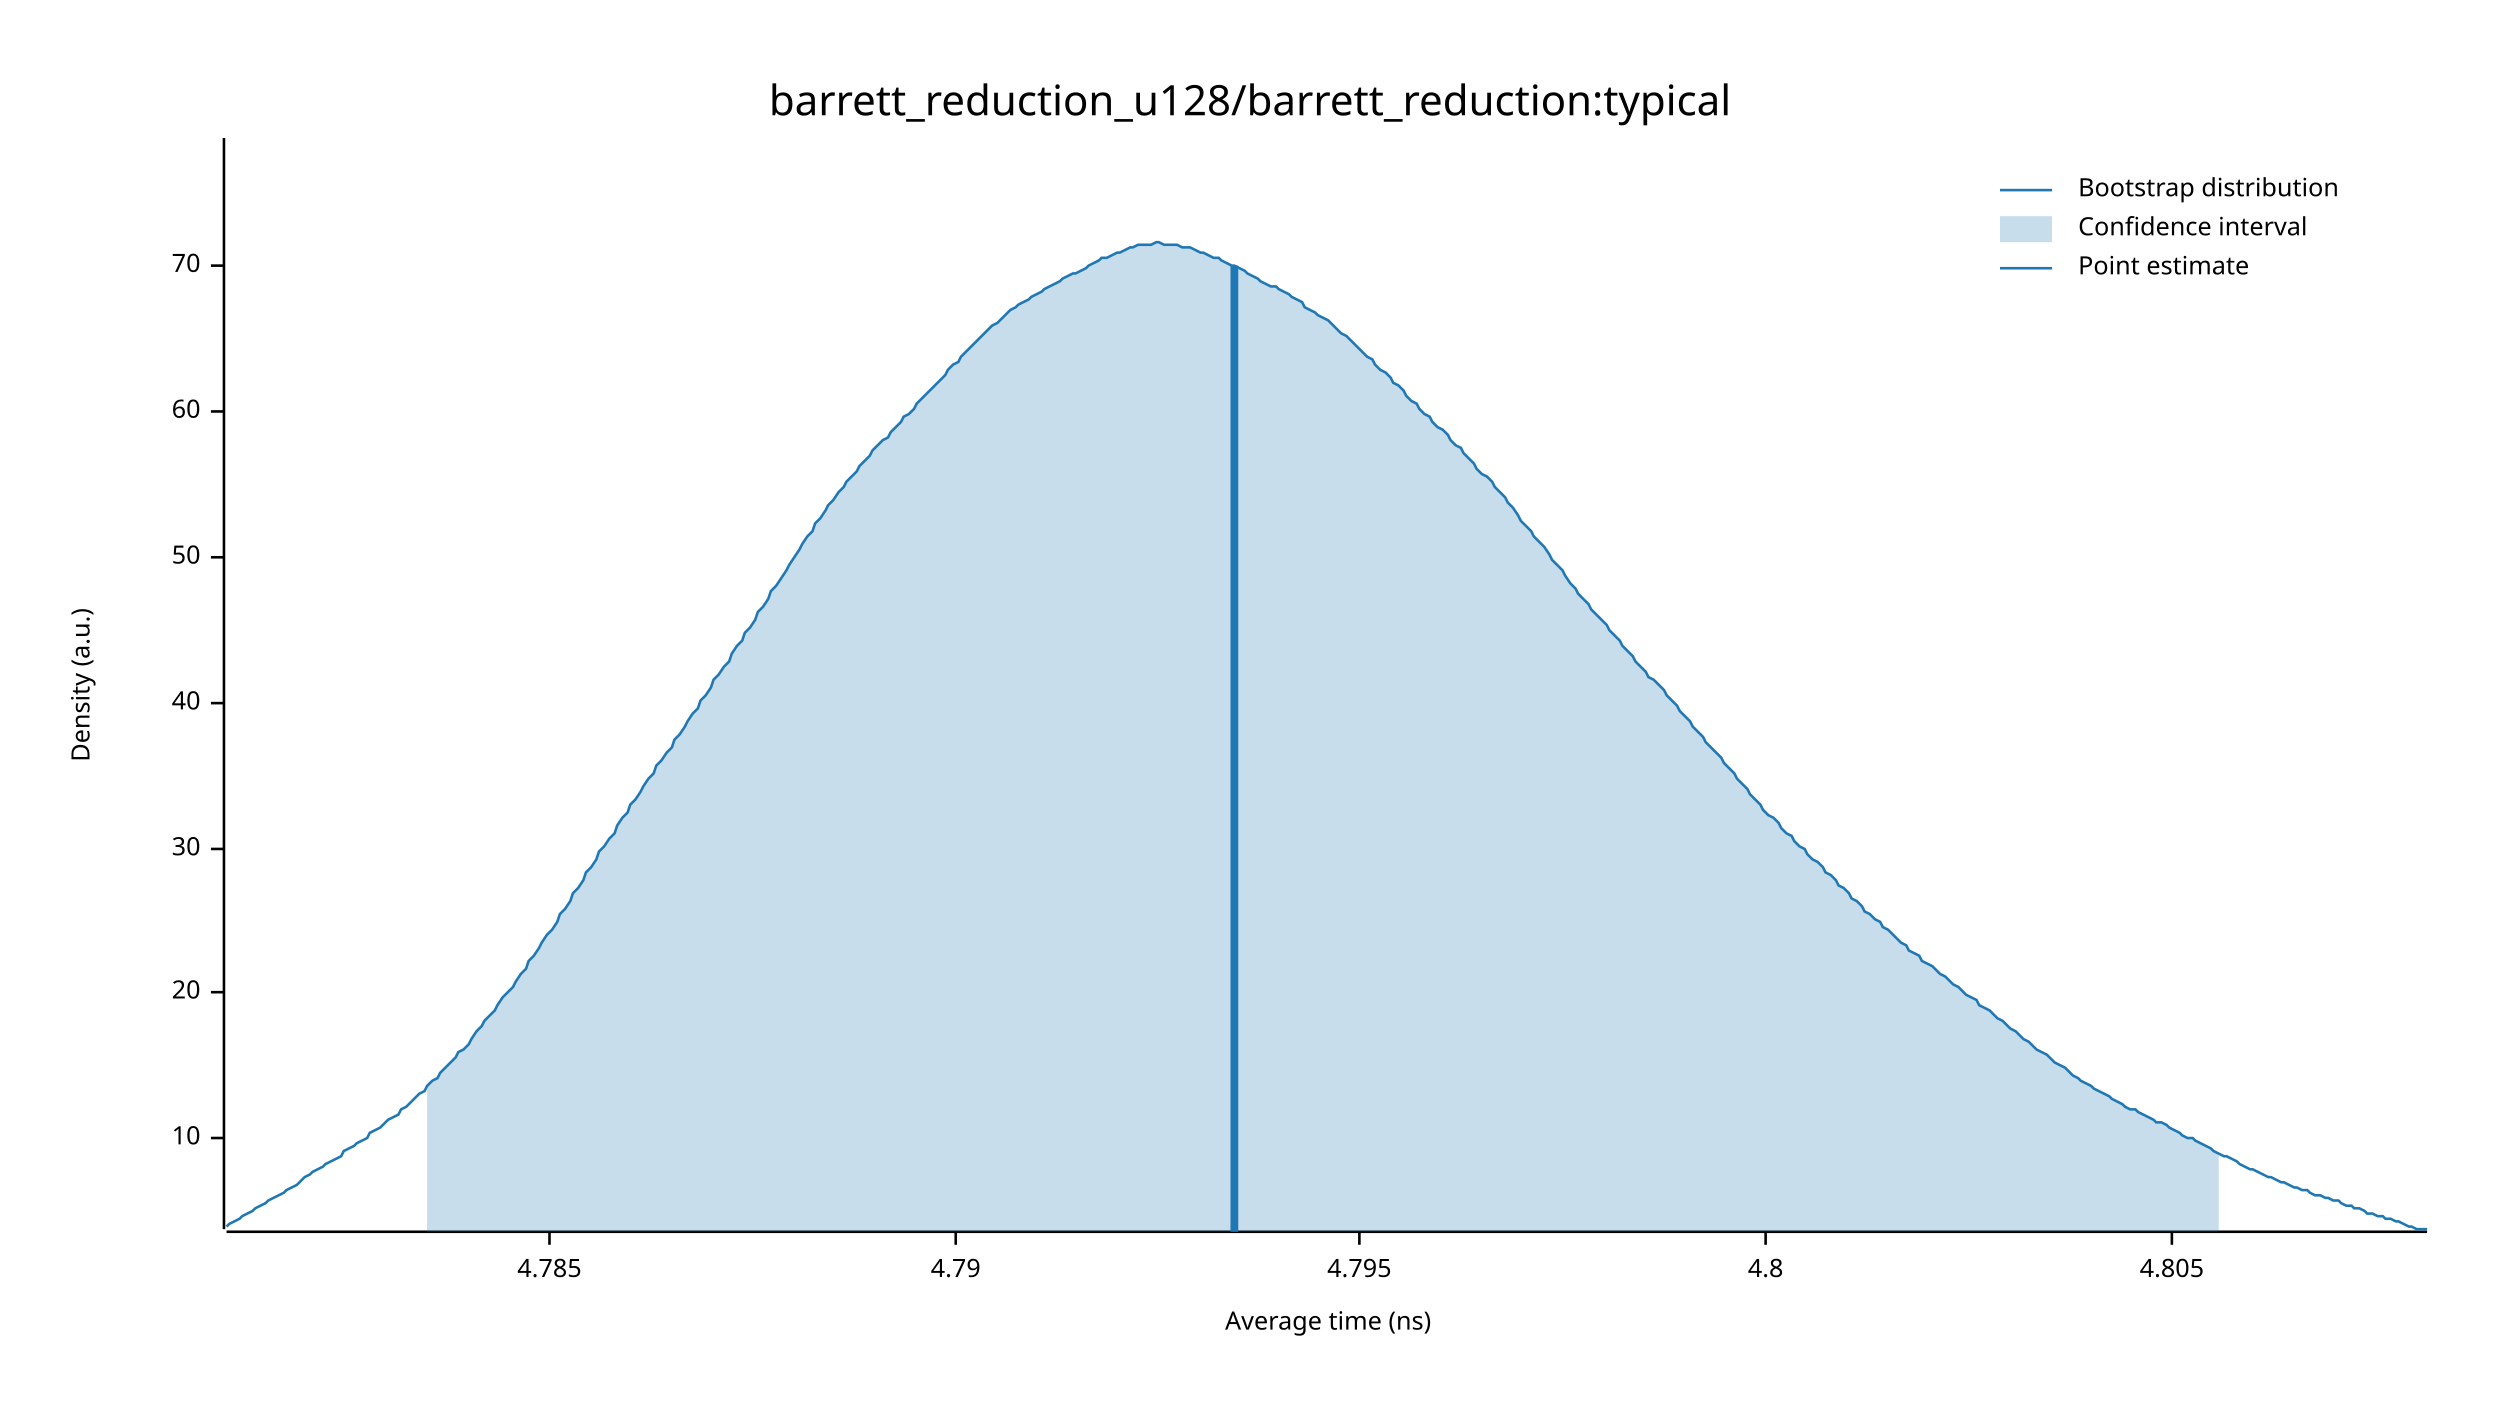
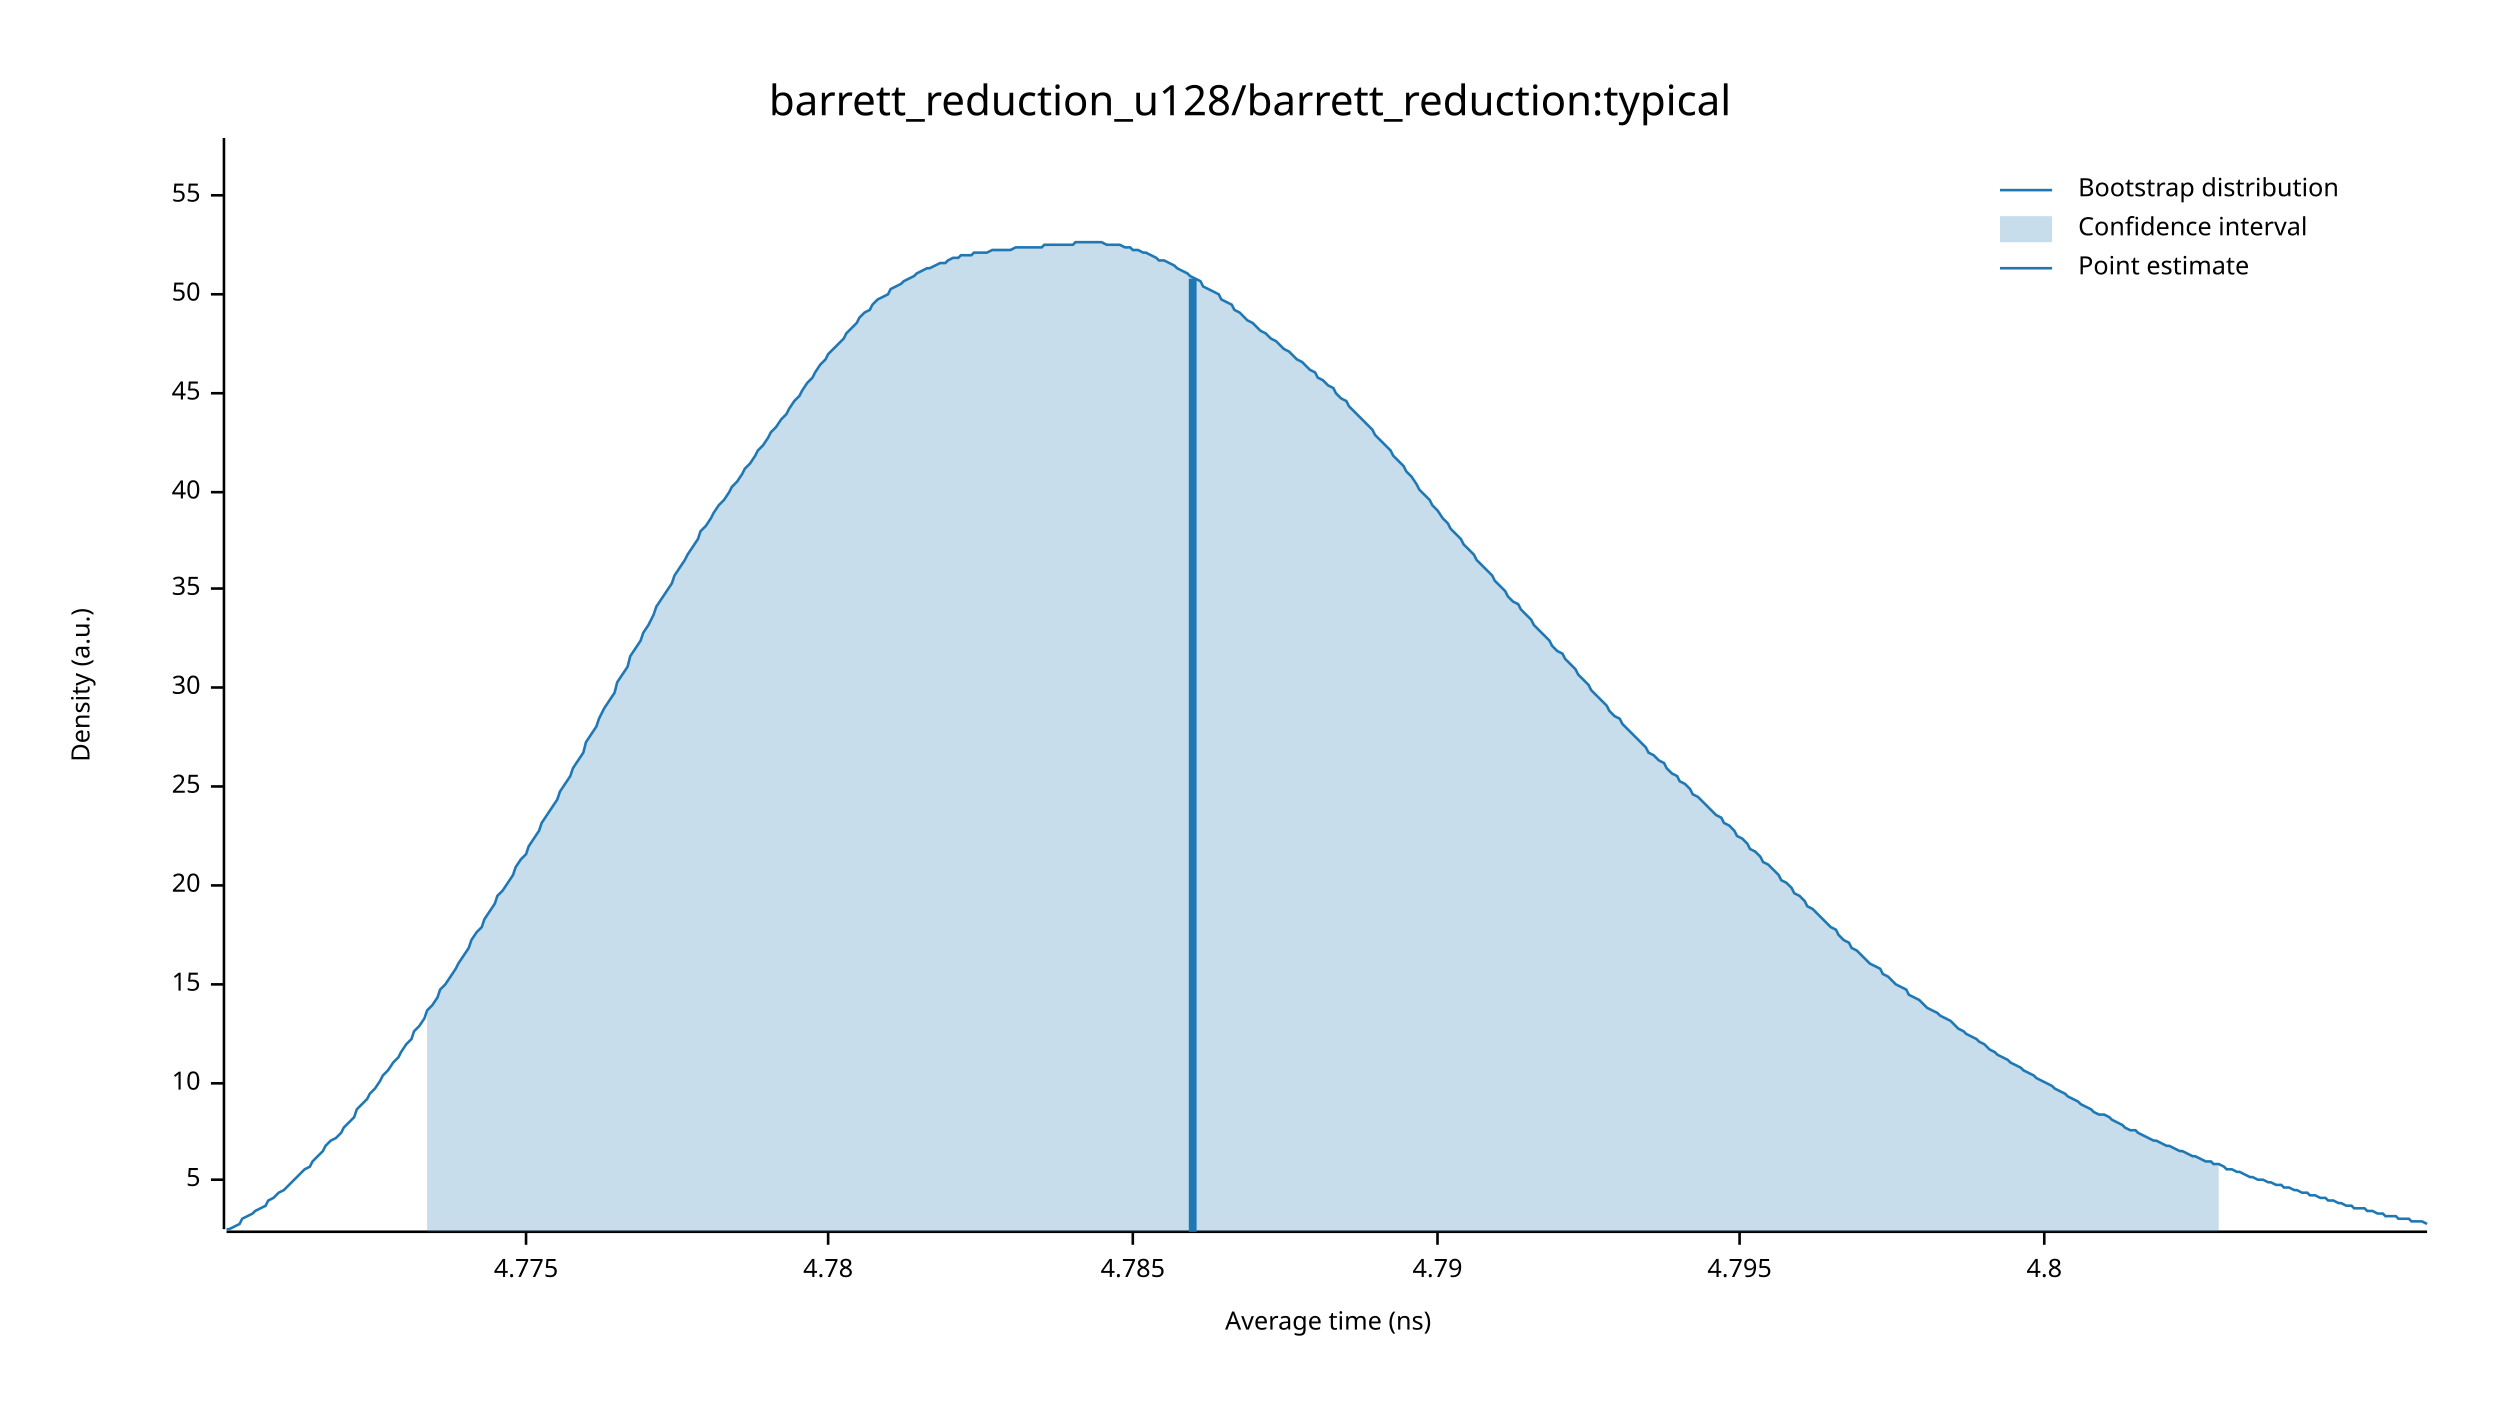
<svg xmlns="http://www.w3.org/2000/svg" width="960" height="540" viewBox="0 0 960 540">
  <text x="480" y="32" dy="0.76em" text-anchor="middle" font-family="sans-serif" font-size="16.129" opacity="1" fill="#000000">
barrett_reduction_u128/barrett_reduction:typical
</text>
  <text x="27" y="263" dy="0.76em" text-anchor="middle" font-family="sans-serif" font-size="9.677" opacity="1" fill="#000000" transform="rotate(270, 27, 263)">
Density (a.u.)
</text>
  <text x="510" y="513" dy="-0.5ex" text-anchor="middle" font-family="sans-serif" font-size="9.677" opacity="1" fill="#000000">
Average time (ns)
</text>
  <polyline fill="none" opacity="1" stroke="#000000" stroke-width="1" points="86,53 86,472 " />
-   <text x="77" y="437" dy="0.5ex" text-anchor="end" font-family="sans-serif" font-size="9.677" opacity="1" fill="#000000">
+   <text x="77" y="453" dy="0.5ex" text-anchor="end" font-family="sans-serif" font-size="9.677" opacity="1" fill="#000000">
+ 5
+ </text>
+   <polyline fill="none" opacity="1" stroke="#000000" stroke-width="1" points="81,453 86,453 " />
+   <text x="77" y="416" dy="0.5ex" text-anchor="end" font-family="sans-serif" font-size="9.677" opacity="1" fill="#000000">
10
</text>
-   <polyline fill="none" opacity="1" stroke="#000000" stroke-width="1" points="81,437 86,437 " />
-   <text x="77" y="381" dy="0.5ex" text-anchor="end" font-family="sans-serif" font-size="9.677" opacity="1" fill="#000000">
+   <polyline fill="none" opacity="1" stroke="#000000" stroke-width="1" points="81,416 86,416 " />
+   <text x="77" y="378" dy="0.5ex" text-anchor="end" font-family="sans-serif" font-size="9.677" opacity="1" fill="#000000">
+ 15
+ </text>
+   <polyline fill="none" opacity="1" stroke="#000000" stroke-width="1" points="81,378 86,378 " />
+   <text x="77" y="340" dy="0.5ex" text-anchor="end" font-family="sans-serif" font-size="9.677" opacity="1" fill="#000000">
20
</text>
-   <polyline fill="none" opacity="1" stroke="#000000" stroke-width="1" points="81,381 86,381 " />
-   <text x="77" y="326" dy="0.5ex" text-anchor="end" font-family="sans-serif" font-size="9.677" opacity="1" fill="#000000">
+   <polyline fill="none" opacity="1" stroke="#000000" stroke-width="1" points="81,340 86,340 " />
+   <text x="77" y="302" dy="0.5ex" text-anchor="end" font-family="sans-serif" font-size="9.677" opacity="1" fill="#000000">
+ 25
+ </text>
+   <polyline fill="none" opacity="1" stroke="#000000" stroke-width="1" points="81,302 86,302 " />
+   <text x="77" y="264" dy="0.5ex" text-anchor="end" font-family="sans-serif" font-size="9.677" opacity="1" fill="#000000">
30
</text>
-   <polyline fill="none" opacity="1" stroke="#000000" stroke-width="1" points="81,326 86,326 " />
-   <text x="77" y="270" dy="0.5ex" text-anchor="end" font-family="sans-serif" font-size="9.677" opacity="1" fill="#000000">
+   <polyline fill="none" opacity="1" stroke="#000000" stroke-width="1" points="81,264 86,264 " />
+   <text x="77" y="226" dy="0.5ex" text-anchor="end" font-family="sans-serif" font-size="9.677" opacity="1" fill="#000000">
+ 35
+ </text>
+   <polyline fill="none" opacity="1" stroke="#000000" stroke-width="1" points="81,226 86,226 " />
+   <text x="77" y="189" dy="0.5ex" text-anchor="end" font-family="sans-serif" font-size="9.677" opacity="1" fill="#000000">
40
</text>
-   <polyline fill="none" opacity="1" stroke="#000000" stroke-width="1" points="81,270 86,270 " />
-   <text x="77" y="214" dy="0.5ex" text-anchor="end" font-family="sans-serif" font-size="9.677" opacity="1" fill="#000000">
+   <polyline fill="none" opacity="1" stroke="#000000" stroke-width="1" points="81,189 86,189 " />
+   <text x="77" y="151" dy="0.5ex" text-anchor="end" font-family="sans-serif" font-size="9.677" opacity="1" fill="#000000">
+ 45
+ </text>
+   <polyline fill="none" opacity="1" stroke="#000000" stroke-width="1" points="81,151 86,151 " />
+   <text x="77" y="113" dy="0.5ex" text-anchor="end" font-family="sans-serif" font-size="9.677" opacity="1" fill="#000000">
50
</text>
-   <polyline fill="none" opacity="1" stroke="#000000" stroke-width="1" points="81,214 86,214 " />
-   <text x="77" y="158" dy="0.5ex" text-anchor="end" font-family="sans-serif" font-size="9.677" opacity="1" fill="#000000">
- 60
+   <polyline fill="none" opacity="1" stroke="#000000" stroke-width="1" points="81,113 86,113 " />
+   <text x="77" y="75" dy="0.5ex" text-anchor="end" font-family="sans-serif" font-size="9.677" opacity="1" fill="#000000">
+ 55
</text>
-   <polyline fill="none" opacity="1" stroke="#000000" stroke-width="1" points="81,158 86,158 " />
-   <text x="77" y="102" dy="0.5ex" text-anchor="end" font-family="sans-serif" font-size="9.677" opacity="1" fill="#000000">
- 70
+   <polyline fill="none" opacity="1" stroke="#000000" stroke-width="1" points="81,75 86,75 " />
+   <polyline fill="none" opacity="1" stroke="#000000" stroke-width="1" points="87,473 932,473 " />
+   <text x="202" y="483" dy="0.76em" text-anchor="middle" font-family="sans-serif" font-size="9.677" opacity="1" fill="#000000">
+ 4.775
</text>
-   <polyline fill="none" opacity="1" stroke="#000000" stroke-width="1" points="81,102 86,102 " />
-   <polyline fill="none" opacity="1" stroke="#000000" stroke-width="1" points="87,473 932,473 " />
-   <text x="211" y="483" dy="0.76em" text-anchor="middle" font-family="sans-serif" font-size="9.677" opacity="1" fill="#000000">
+   <polyline fill="none" opacity="1" stroke="#000000" stroke-width="1" points="202,473 202,478 " />
+   <text x="318" y="483" dy="0.76em" text-anchor="middle" font-family="sans-serif" font-size="9.677" opacity="1" fill="#000000">
+ 4.78
+ </text>
+   <polyline fill="none" opacity="1" stroke="#000000" stroke-width="1" points="318,473 318,478 " />
+   <text x="435" y="483" dy="0.76em" text-anchor="middle" font-family="sans-serif" font-size="9.677" opacity="1" fill="#000000">
4.785
</text>
-   <polyline fill="none" opacity="1" stroke="#000000" stroke-width="1" points="211,473 211,478 " />
-   <text x="367" y="483" dy="0.76em" text-anchor="middle" font-family="sans-serif" font-size="9.677" opacity="1" fill="#000000">
+   <polyline fill="none" opacity="1" stroke="#000000" stroke-width="1" points="435,473 435,478 " />
+   <text x="552" y="483" dy="0.76em" text-anchor="middle" font-family="sans-serif" font-size="9.677" opacity="1" fill="#000000">
4.79
</text>
-   <polyline fill="none" opacity="1" stroke="#000000" stroke-width="1" points="367,473 367,478 " />
-   <text x="522" y="483" dy="0.76em" text-anchor="middle" font-family="sans-serif" font-size="9.677" opacity="1" fill="#000000">
+   <polyline fill="none" opacity="1" stroke="#000000" stroke-width="1" points="552,473 552,478 " />
+   <text x="668" y="483" dy="0.76em" text-anchor="middle" font-family="sans-serif" font-size="9.677" opacity="1" fill="#000000">
4.795
</text>
-   <polyline fill="none" opacity="1" stroke="#000000" stroke-width="1" points="522,473 522,478 " />
-   <text x="678" y="483" dy="0.76em" text-anchor="middle" font-family="sans-serif" font-size="9.677" opacity="1" fill="#000000">
+   <polyline fill="none" opacity="1" stroke="#000000" stroke-width="1" points="668,473 668,478 " />
+   <text x="785" y="483" dy="0.76em" text-anchor="middle" font-family="sans-serif" font-size="9.677" opacity="1" fill="#000000">
4.8
</text>
-   <polyline fill="none" opacity="1" stroke="#000000" stroke-width="1" points="678,473 678,478 " />
-   <text x="834" y="483" dy="0.76em" text-anchor="middle" font-family="sans-serif" font-size="9.677" opacity="1" fill="#000000">
- 4.805
- </text>
-   <polyline fill="none" opacity="1" stroke="#000000" stroke-width="1" points="834,473 834,478 " />
-   <polyline fill="none" opacity="1" stroke="#1F78B4" stroke-width="1" points="87,471 88,470 90,469 92,468 93,467 95,466 97,465 98,464 100,463 102,462 103,461 105,460 107,459 109,458 110,457 112,456 114,455 115,454 117,452 119,451 120,450 122,449 124,448 125,447 127,446 129,445 131,444 132,442 134,441 136,440 137,439 139,438 141,437 142,435 144,434 146,433 147,432 149,430 151,429 153,428 154,426 156,425 158,423 159,422 161,420 163,419 164,417 166,415 168,414 169,412 171,410 173,408 175,406 176,404 178,403 180,401 181,399 183,396 185,394 186,392 188,390 190,388 191,386 193,383 195,381 197,379 198,377 200,374 202,372 203,369 205,367 207,364 208,362 210,359 212,357 214,354 215,351 217,349 219,346 220,343 222,341 224,338 225,335 227,333 229,330 230,327 232,325 234,322 236,320 237,317 239,314 241,312 242,309 244,307 246,304 247,302 249,299 251,297 252,294 254,292 256,289 258,287 259,284 261,282 263,279 264,277 266,274 268,272 269,269 271,267 273,264 274,261 276,259 278,256 280,254 281,251 283,248 285,246 286,243 288,241 290,238 291,235 293,233 295,230 296,227 298,225 300,222 302,219 303,217 305,214 307,211 308,209 310,206 312,204 313,201 315,199 317,196 318,194 320,192 322,189 324,187 325,185 327,183 329,181 330,179 332,177 334,175 335,173 337,171 339,169 341,168 342,166 344,164 346,162 347,160 349,159 351,157 352,155 354,153 356,151 357,150 359,148 361,146 363,144 364,142 366,140 368,139 369,137 371,135 373,133 374,132 376,130 378,128 379,127 381,125 383,124 385,122 386,121 388,119 390,118 391,117 393,116 395,115 396,114 398,113 400,112 401,111 403,110 405,109 407,108 408,107 410,106 412,105 413,105 415,104 417,103 418,102 420,101 422,100 423,99 425,99 427,98 429,97 430,97 432,96 434,95 435,95 437,94 439,94 440,94 442,94 444,93 445,93 447,94 449,94 451,94 452,94 454,95 456,95 457,95 459,96 461,97 462,97 464,98 466,99 468,99 469,100 471,101 473,102 474,102 476,103 478,104 479,105 481,106 483,107 484,108 486,109 488,110 490,110 491,111 493,112 495,113 496,114 498,115 500,116 501,118 503,119 505,120 506,121 508,122 510,123 512,125 513,126 515,128 517,129 518,130 520,132 522,134 523,135 525,137 527,138 528,140 530,142 532,143 534,145 535,147 537,148 539,150 540,152 542,154 544,155 545,157 547,159 549,160 550,162 552,164 554,165 556,167 557,169 559,171 561,172 562,174 564,176 566,178 567,180 569,182 571,183 573,185 574,187 576,189 578,191 579,193 581,195 583,198 584,200 586,202 588,204 589,206 591,208 593,210 595,213 596,215 598,217 600,219 601,221 603,224 605,226 606,228 608,230 610,232 611,234 613,236 615,238 617,240 618,242 620,244 622,246 623,248 625,250 627,252 628,254 630,256 632,258 633,260 635,261 637,263 639,265 640,267 642,269 644,271 645,273 647,275 649,277 650,279 652,281 654,283 655,285 657,287 659,289 661,291 662,293 664,295 666,297 667,299 669,301 671,303 672,305 674,307 676,309 677,311 679,313 681,314 683,316 684,318 686,320 688,321 689,323 691,325 693,326 694,328 696,330 698,331 700,333 701,335 703,336 705,338 706,340 708,341 710,343 711,345 713,346 715,348 716,350 718,351 720,353 722,354 723,356 725,357 727,359 728,360 730,362 732,363 733,365 735,366 737,367 738,369 740,370 742,371 744,373 745,374 747,375 749,377 750,378 752,379 754,381 755,382 757,383 759,384 760,386 762,387 764,388 766,390 767,391 769,392 771,394 772,395 774,396 776,398 777,399 779,400 781,402 782,403 784,404 786,405 788,407 789,408 791,409 793,410 794,411 796,413 798,414 799,415 801,416 803,417 804,418 806,419 808,420 810,421 811,422 813,423 815,424 816,425 818,426 820,426 821,427 823,428 825,429 827,430 828,431 830,431 832,432 833,433 835,434 837,435 838,436 840,437 842,437 843,438 845,439 847,440 849,441 850,442 852,443 854,444 855,444 857,445 859,446 860,447 862,448 864,449 865,449 867,450 869,451 871,452 872,452 874,453 876,454 877,454 879,455 881,456 882,456 884,457 886,457 887,458 889,459 891,459 893,460 894,460 896,461 898,461 899,462 901,463 903,463 904,464 906,464 908,465 909,466 911,466 913,467 915,467 916,468 918,468 920,469 921,469 923,470 925,471 926,471 928,472 930,472 932,472 " />
-   <polygon opacity="0.25" fill="#1F78B4" points="164,417 166,415 168,414 169,412 171,410 173,408 175,406 176,404 178,403 180,401 181,399 183,396 185,394 186,392 188,390 190,388 191,386 193,383 195,381 197,379 198,377 200,374 202,372 203,369 205,367 207,364 208,362 210,359 212,357 214,354 215,351 217,349 219,346 220,343 222,341 224,338 225,335 227,333 229,330 230,327 232,325 234,322 236,320 237,317 239,314 241,312 242,309 244,307 246,304 247,302 249,299 251,297 252,294 254,292 256,289 258,287 259,284 261,282 263,279 264,277 266,274 268,272 269,269 271,267 273,264 274,261 276,259 278,256 280,254 281,251 283,248 285,246 286,243 288,241 290,238 291,235 293,233 295,230 296,227 298,225 300,222 302,219 303,217 305,214 307,211 308,209 310,206 312,204 313,201 315,199 317,196 318,194 320,192 322,189 324,187 325,185 327,183 329,181 330,179 332,177 334,175 335,173 337,171 339,169 341,168 342,166 344,164 346,162 347,160 349,159 351,157 352,155 354,153 356,151 357,150 359,148 361,146 363,144 364,142 366,140 368,139 369,137 371,135 373,133 374,132 376,130 378,128 379,127 381,125 383,124 385,122 386,121 388,119 390,118 391,117 393,116 395,115 396,114 398,113 400,112 401,111 403,110 405,109 407,108 408,107 410,106 412,105 413,105 415,104 417,103 418,102 420,101 422,100 423,99 425,99 427,98 429,97 430,97 432,96 434,95 435,95 437,94 439,94 440,94 442,94 444,93 445,93 447,94 449,94 451,94 452,94 454,95 456,95 457,95 459,96 461,97 462,97 464,98 466,99 468,99 469,100 471,101 473,102 474,102 476,103 478,104 479,105 481,106 483,107 484,108 486,109 488,110 490,110 491,111 493,112 495,113 496,114 498,115 500,116 501,118 503,119 505,120 506,121 508,122 510,123 512,125 513,126 515,128 517,129 518,130 520,132 522,134 523,135 525,137 527,138 528,140 530,142 532,143 534,145 535,147 537,148 539,150 540,152 542,154 544,155 545,157 547,159 549,160 550,162 552,164 554,165 556,167 557,169 559,171 561,172 562,174 564,176 566,178 567,180 569,182 571,183 573,185 574,187 576,189 578,191 579,193 581,195 583,198 584,200 586,202 588,204 589,206 591,208 593,210 595,213 596,215 598,217 600,219 601,221 603,224 605,226 606,228 608,230 610,232 611,234 613,236 615,238 617,240 618,242 620,244 622,246 623,248 625,250 627,252 628,254 630,256 632,258 633,260 635,261 637,263 639,265 640,267 642,269 644,271 645,273 647,275 649,277 650,279 652,281 654,283 655,285 657,287 659,289 661,291 662,293 664,295 666,297 667,299 669,301 671,303 672,305 674,307 676,309 677,311 679,313 681,314 683,316 684,318 686,320 688,321 689,323 691,325 693,326 694,328 696,330 698,331 700,333 701,335 703,336 705,338 706,340 708,341 710,343 711,345 713,346 715,348 716,350 718,351 720,353 722,354 723,356 725,357 727,359 728,360 730,362 732,363 733,365 735,366 737,367 738,369 740,370 742,371 744,373 745,374 747,375 749,377 750,378 752,379 754,381 755,382 757,383 759,384 760,386 762,387 764,388 766,390 767,391 769,392 771,394 772,395 774,396 776,398 777,399 779,400 781,402 782,403 784,404 786,405 788,407 789,408 791,409 793,410 794,411 796,413 798,414 799,415 801,416 803,417 804,418 806,419 808,420 810,421 811,422 813,423 815,424 816,425 818,426 820,426 821,427 823,428 825,429 827,430 828,431 830,431 832,432 833,433 835,434 837,435 838,436 840,437 842,437 843,438 845,439 847,440 849,441 850,442 852,443 852,473 164,473 " />
-   <polyline fill="none" opacity="1" stroke="#1F78B4" stroke-width="3" points="474,473 474,102 " />
+   <polyline fill="none" opacity="1" stroke="#000000" stroke-width="1" points="785,473 785,478 " />
+   <polyline fill="none" opacity="1" stroke="#1F78B4" stroke-width="1" points="87,472 88,472 90,471 92,470 93,468 95,467 97,466 98,465 100,464 102,463 103,461 105,460 107,458 109,457 110,456 112,454 114,452 115,451 117,449 119,448 120,446 122,444 124,442 125,440 127,438 129,437 131,435 132,433 134,431 136,429 137,426 139,424 141,422 142,420 144,418 146,415 147,413 149,411 151,408 153,406 154,404 156,401 158,399 159,396 161,394 163,391 164,388 166,386 168,383 169,380 171,378 173,375 175,372 176,370 178,367 180,364 181,361 183,358 185,356 186,353 188,350 190,347 191,344 193,342 195,339 197,336 198,333 200,330 202,328 203,325 205,322 207,319 208,316 210,313 212,310 214,307 215,304 217,301 219,298 220,295 222,292 224,289 225,285 227,282 229,279 230,276 232,272 234,269 236,266 237,262 239,259 241,256 242,252 244,249 246,246 247,243 249,240 251,236 252,233 254,230 256,227 258,224 259,221 261,218 263,215 264,213 266,210 268,207 269,204 271,202 273,199 274,197 276,194 278,192 280,189 281,187 283,185 285,182 286,180 288,178 290,175 291,173 293,171 295,168 296,166 298,164 300,161 302,159 303,157 305,154 307,152 308,150 310,147 312,145 313,143 315,140 317,138 318,136 320,134 322,132 324,130 325,128 327,126 329,124 330,122 332,120 334,119 335,117 337,115 339,114 341,113 342,111 344,110 346,109 347,108 349,107 351,106 352,105 354,104 356,103 357,103 359,102 361,101 363,101 364,100 366,99 368,99 369,98 371,98 373,98 374,97 376,97 378,97 379,97 381,96 383,96 385,96 386,96 388,96 390,95 391,95 393,95 395,95 396,95 398,95 400,95 401,94 403,94 405,94 407,94 408,94 410,94 412,94 413,93 415,93 417,93 418,93 420,93 422,93 423,93 425,94 427,94 429,94 430,94 432,95 434,95 435,96 437,96 439,97 440,97 442,98 444,99 445,100 447,100 449,101 451,102 452,103 454,104 456,105 457,106 459,107 461,108 462,110 464,111 466,112 468,113 469,115 471,116 473,117 474,119 476,120 478,122 479,123 481,124 483,126 484,127 486,128 488,130 490,131 491,132 493,134 495,135 496,136 498,138 500,139 501,140 503,142 505,143 506,145 508,146 510,148 512,149 513,151 515,153 517,154 518,156 520,158 522,160 523,161 525,163 527,165 528,167 530,169 532,171 534,173 535,175 537,177 539,179 540,181 542,183 544,186 545,188 547,190 549,192 550,194 552,196 554,199 556,201 557,203 559,205 561,207 562,209 564,211 566,213 567,215 569,217 571,219 573,221 574,223 576,225 578,227 579,229 581,231 583,232 584,234 586,236 588,238 589,240 591,242 593,244 595,246 596,248 598,250 600,251 601,253 603,255 605,257 606,259 608,261 610,263 611,265 613,267 615,269 617,271 618,273 620,275 622,276 623,278 625,280 627,282 628,283 630,285 632,287 633,289 635,290 637,292 639,293 640,295 642,297 644,298 645,300 647,301 649,303 650,305 652,306 654,308 655,309 657,311 659,313 661,314 662,316 664,317 666,319 667,321 669,322 671,324 672,326 674,327 676,329 677,331 679,332 681,334 683,336 684,338 686,339 688,341 689,343 691,344 693,346 694,348 696,349 698,351 700,353 701,354 703,356 705,357 706,359 708,361 710,362 711,364 713,365 715,367 716,368 718,370 720,371 722,372 723,374 725,375 727,377 728,378 730,379 732,380 733,382 735,383 737,384 738,385 740,387 742,388 744,389 745,390 747,391 749,392 750,393 752,395 754,396 755,397 757,398 759,399 760,400 762,401 764,403 766,404 767,405 769,406 771,407 772,408 774,409 776,410 777,411 779,412 781,413 782,414 784,415 786,416 788,417 789,418 791,419 793,420 794,421 796,422 798,423 799,424 801,425 803,426 804,427 806,428 808,428 810,429 811,430 813,431 815,432 816,433 818,434 820,434 821,435 823,436 825,437 827,438 828,438 830,439 832,440 833,440 835,441 837,442 838,442 840,443 842,444 843,444 845,445 847,446 849,446 850,447 852,447 854,448 855,449 857,449 859,450 860,450 862,451 864,452 865,452 867,453 869,453 871,454 872,454 874,455 876,455 877,456 879,456 881,457 882,457 884,458 886,458 887,459 889,459 891,460 893,460 894,461 896,461 898,462 899,462 901,463 903,463 904,464 906,464 908,464 909,465 911,465 913,466 915,466 916,467 918,467 920,467 921,468 923,468 925,468 926,469 928,469 930,469 932,470 " />
+   <polygon opacity="0.25" fill="#1F78B4" points="164,388 166,386 168,383 169,380 171,378 173,375 175,372 176,370 178,367 180,364 181,361 183,358 185,356 186,353 188,350 190,347 191,344 193,342 195,339 197,336 198,333 200,330 202,328 203,325 205,322 207,319 208,316 210,313 212,310 214,307 215,304 217,301 219,298 220,295 222,292 224,289 225,285 227,282 229,279 230,276 232,272 234,269 236,266 237,262 239,259 241,256 242,252 244,249 246,246 247,243 249,240 251,236 252,233 254,230 256,227 258,224 259,221 261,218 263,215 264,213 266,210 268,207 269,204 271,202 273,199 274,197 276,194 278,192 280,189 281,187 283,185 285,182 286,180 288,178 290,175 291,173 293,171 295,168 296,166 298,164 300,161 302,159 303,157 305,154 307,152 308,150 310,147 312,145 313,143 315,140 317,138 318,136 320,134 322,132 324,130 325,128 327,126 329,124 330,122 332,120 334,119 335,117 337,115 339,114 341,113 342,111 344,110 346,109 347,108 349,107 351,106 352,105 354,104 356,103 357,103 359,102 361,101 363,101 364,100 366,99 368,99 369,98 371,98 373,98 374,97 376,97 378,97 379,97 381,96 383,96 385,96 386,96 388,96 390,95 391,95 393,95 395,95 396,95 398,95 400,95 401,94 403,94 405,94 407,94 408,94 410,94 412,94 413,93 415,93 417,93 418,93 420,93 422,93 423,93 425,94 427,94 429,94 430,94 432,95 434,95 435,96 437,96 439,97 440,97 442,98 444,99 445,100 447,100 449,101 451,102 452,103 454,104 456,105 457,106 459,107 461,108 462,110 464,111 466,112 468,113 469,115 471,116 473,117 474,119 476,120 478,122 479,123 481,124 483,126 484,127 486,128 488,130 490,131 491,132 493,134 495,135 496,136 498,138 500,139 501,140 503,142 505,143 506,145 508,146 510,148 512,149 513,151 515,153 517,154 518,156 520,158 522,160 523,161 525,163 527,165 528,167 530,169 532,171 534,173 535,175 537,177 539,179 540,181 542,183 544,186 545,188 547,190 549,192 550,194 552,196 554,199 556,201 557,203 559,205 561,207 562,209 564,211 566,213 567,215 569,217 571,219 573,221 574,223 576,225 578,227 579,229 581,231 583,232 584,234 586,236 588,238 589,240 591,242 593,244 595,246 596,248 598,250 600,251 601,253 603,255 605,257 606,259 608,261 610,263 611,265 613,267 615,269 617,271 618,273 620,275 622,276 623,278 625,280 627,282 628,283 630,285 632,287 633,289 635,290 637,292 639,293 640,295 642,297 644,298 645,300 647,301 649,303 650,305 652,306 654,308 655,309 657,311 659,313 661,314 662,316 664,317 666,319 667,321 669,322 671,324 672,326 674,327 676,329 677,331 679,332 681,334 683,336 684,338 686,339 688,341 689,343 691,344 693,346 694,348 696,349 698,351 700,353 701,354 703,356 705,357 706,359 708,361 710,362 711,364 713,365 715,367 716,368 718,370 720,371 722,372 723,374 725,375 727,377 728,378 730,379 732,380 733,382 735,383 737,384 738,385 740,387 742,388 744,389 745,390 747,391 749,392 750,393 752,395 754,396 755,397 757,398 759,399 760,400 762,401 764,403 766,404 767,405 769,406 771,407 772,408 774,409 776,410 777,411 779,412 781,413 782,414 784,415 786,416 788,417 789,418 791,419 793,420 794,421 796,422 798,423 799,424 801,425 803,426 804,427 806,428 808,428 810,429 811,430 813,431 815,432 816,433 818,434 820,434 821,435 823,436 825,437 827,438 828,438 830,439 832,440 833,440 835,441 837,442 838,442 840,443 842,444 843,444 845,445 847,446 849,446 850,447 852,447 852,473 164,473 " />
+   <polyline fill="none" opacity="1" stroke="#1F78B4" stroke-width="3" points="458,473 458,107 " />
  <text x="798" y="68" dy="0.76em" text-anchor="start" font-family="sans-serif" font-size="9.677" opacity="1" fill="#000000">
Bootstrap distribution
</text>
  <text x="798" y="83" dy="0.76em" text-anchor="start" font-family="sans-serif" font-size="9.677" opacity="1" fill="#000000">
Confidence interval
</text>
  <text x="798" y="98" dy="0.76em" text-anchor="start" font-family="sans-serif" font-size="9.677" opacity="1" fill="#000000">
Point estimate
</text>
  <polyline fill="none" opacity="1" stroke="#1F78B4" stroke-width="1" points="768,73 788,73 " />
  <rect x="768" y="83" width="20" height="10" opacity="0.25" fill="#1F78B4" stroke="none" />
  <polyline fill="none" opacity="1" stroke="#1F78B4" stroke-width="1" points="768,103 788,103 " />
</svg>
